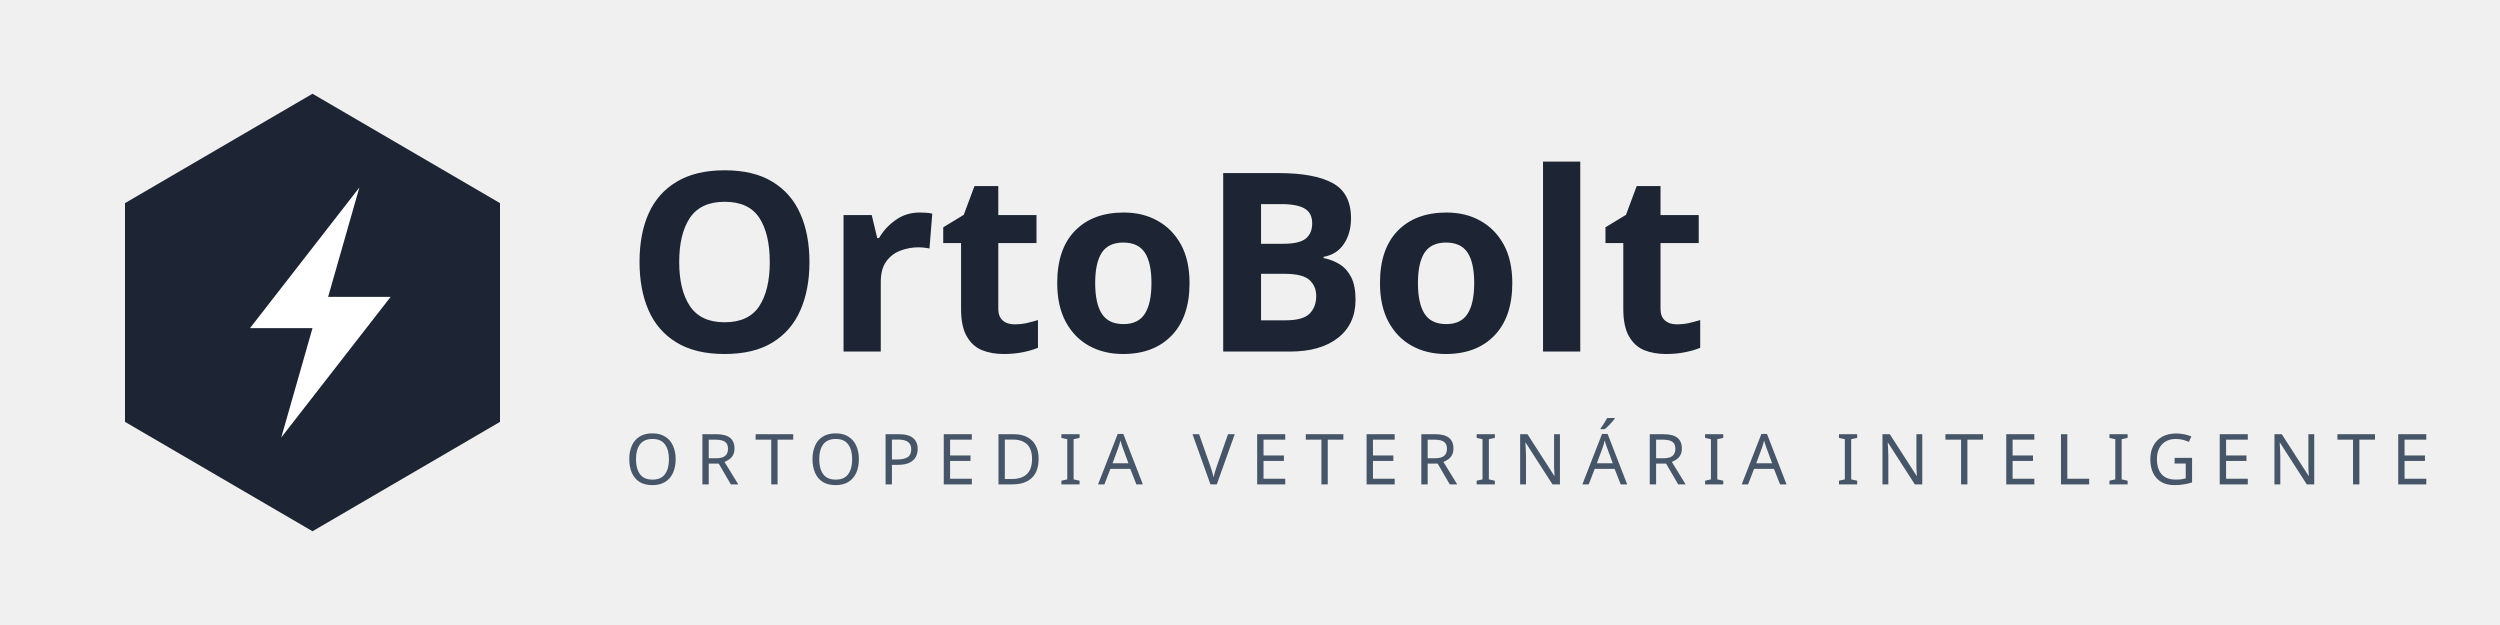
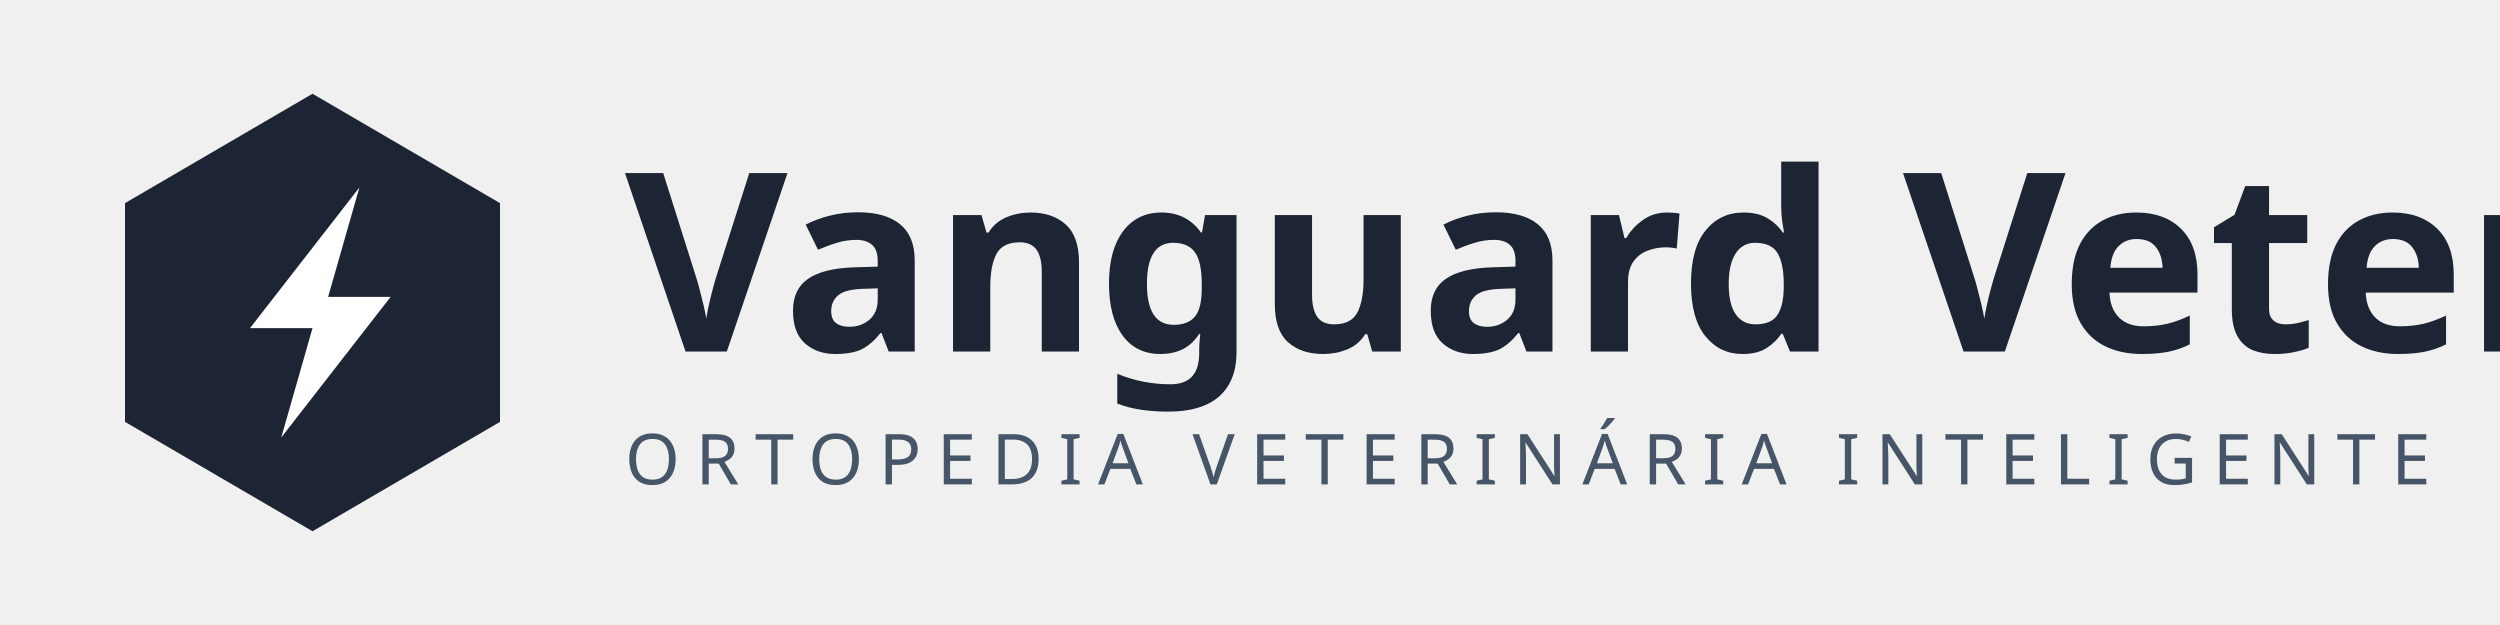
<svg xmlns="http://www.w3.org/2000/svg" viewBox="0 0 320 80">
  <g transform="translate(8, 8) scale(1)">
    <path d="M32 4L56 18V46L32 60L8 46V18L32 4Z" fill="#1D2433" />
    <path d="M38 16L24 34H32L28 48L42 30H34L38 16Z" fill="white" />
  </g>
-   <text x="80" y="45" font-family="Montserrat, sans-serif" font-weight="600" font-size="32" fill="#1D2433">OrtoBolt</text>
+   <text x="80" y="45" font-family="Montserrat, sans-serif" font-weight="600" font-size="32" fill="#1D2433">Vanguard Veterinary</text>
  <text x="80" y="62" font-family="Montserrat, sans-serif" font-weight="400" font-size="9" fill="#475569" letter-spacing="2">ORTOPEDIA VETERINÁRIA INTELIGENTE</text>
</svg>
